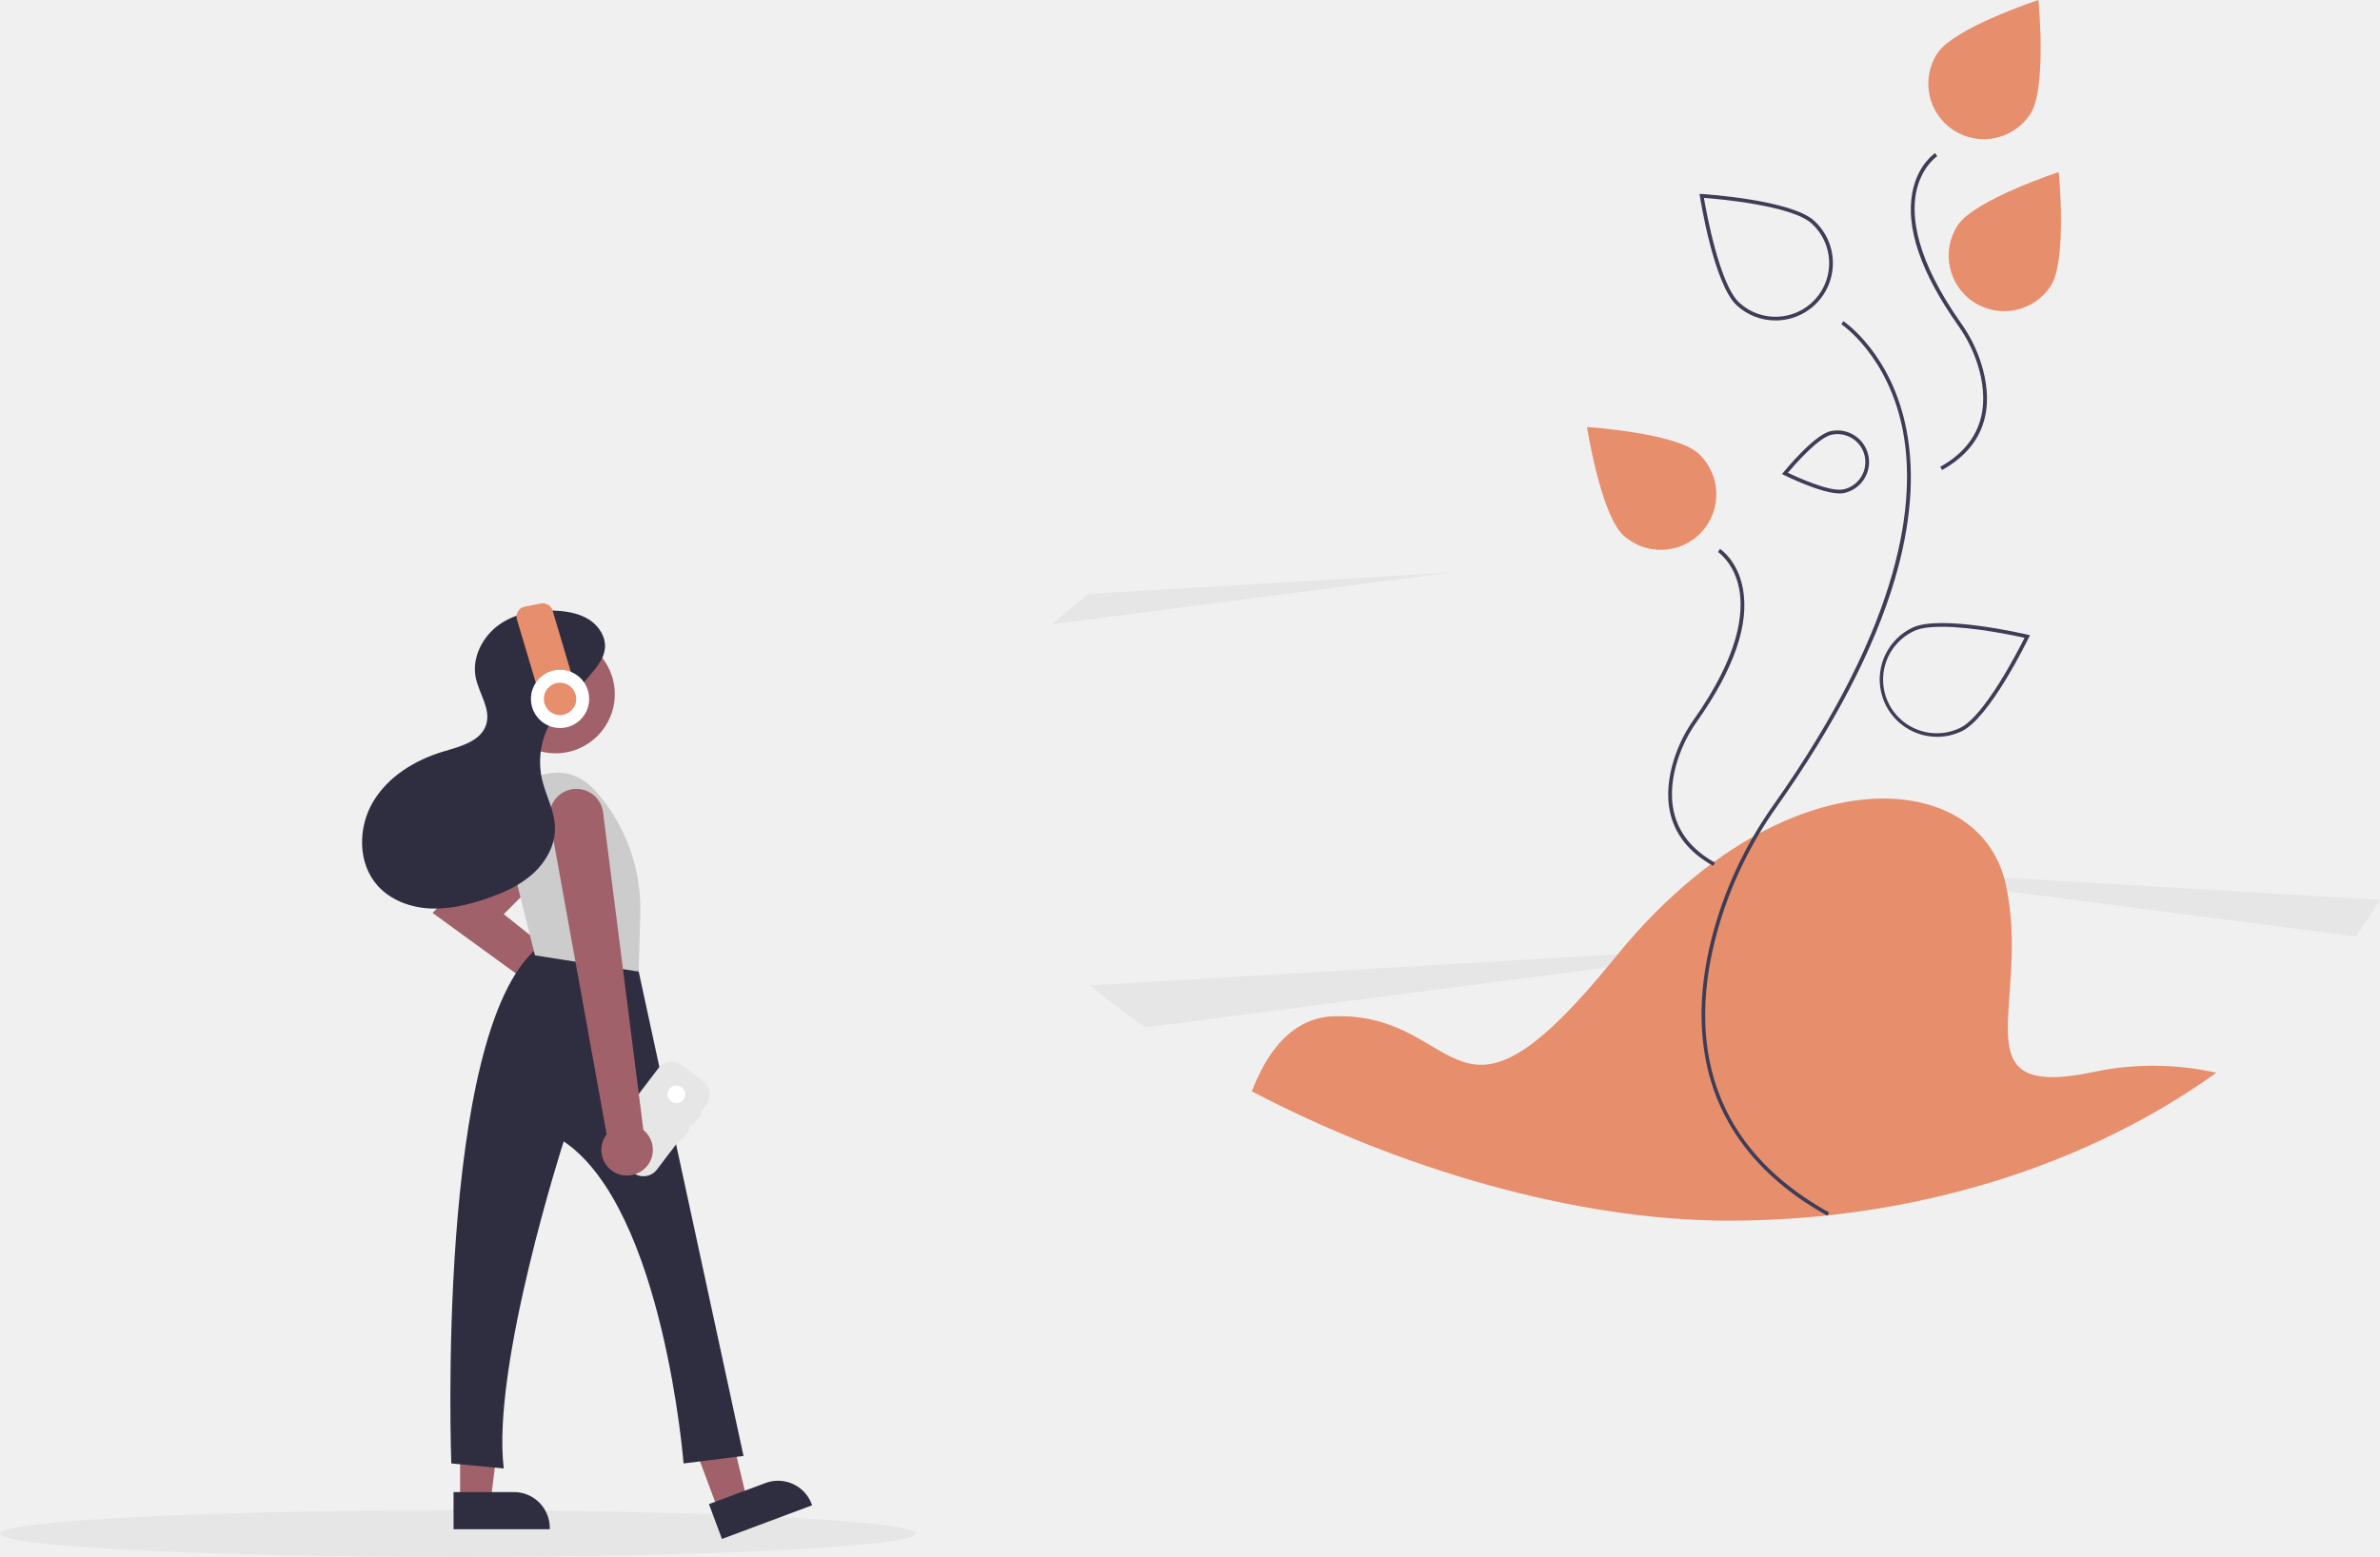
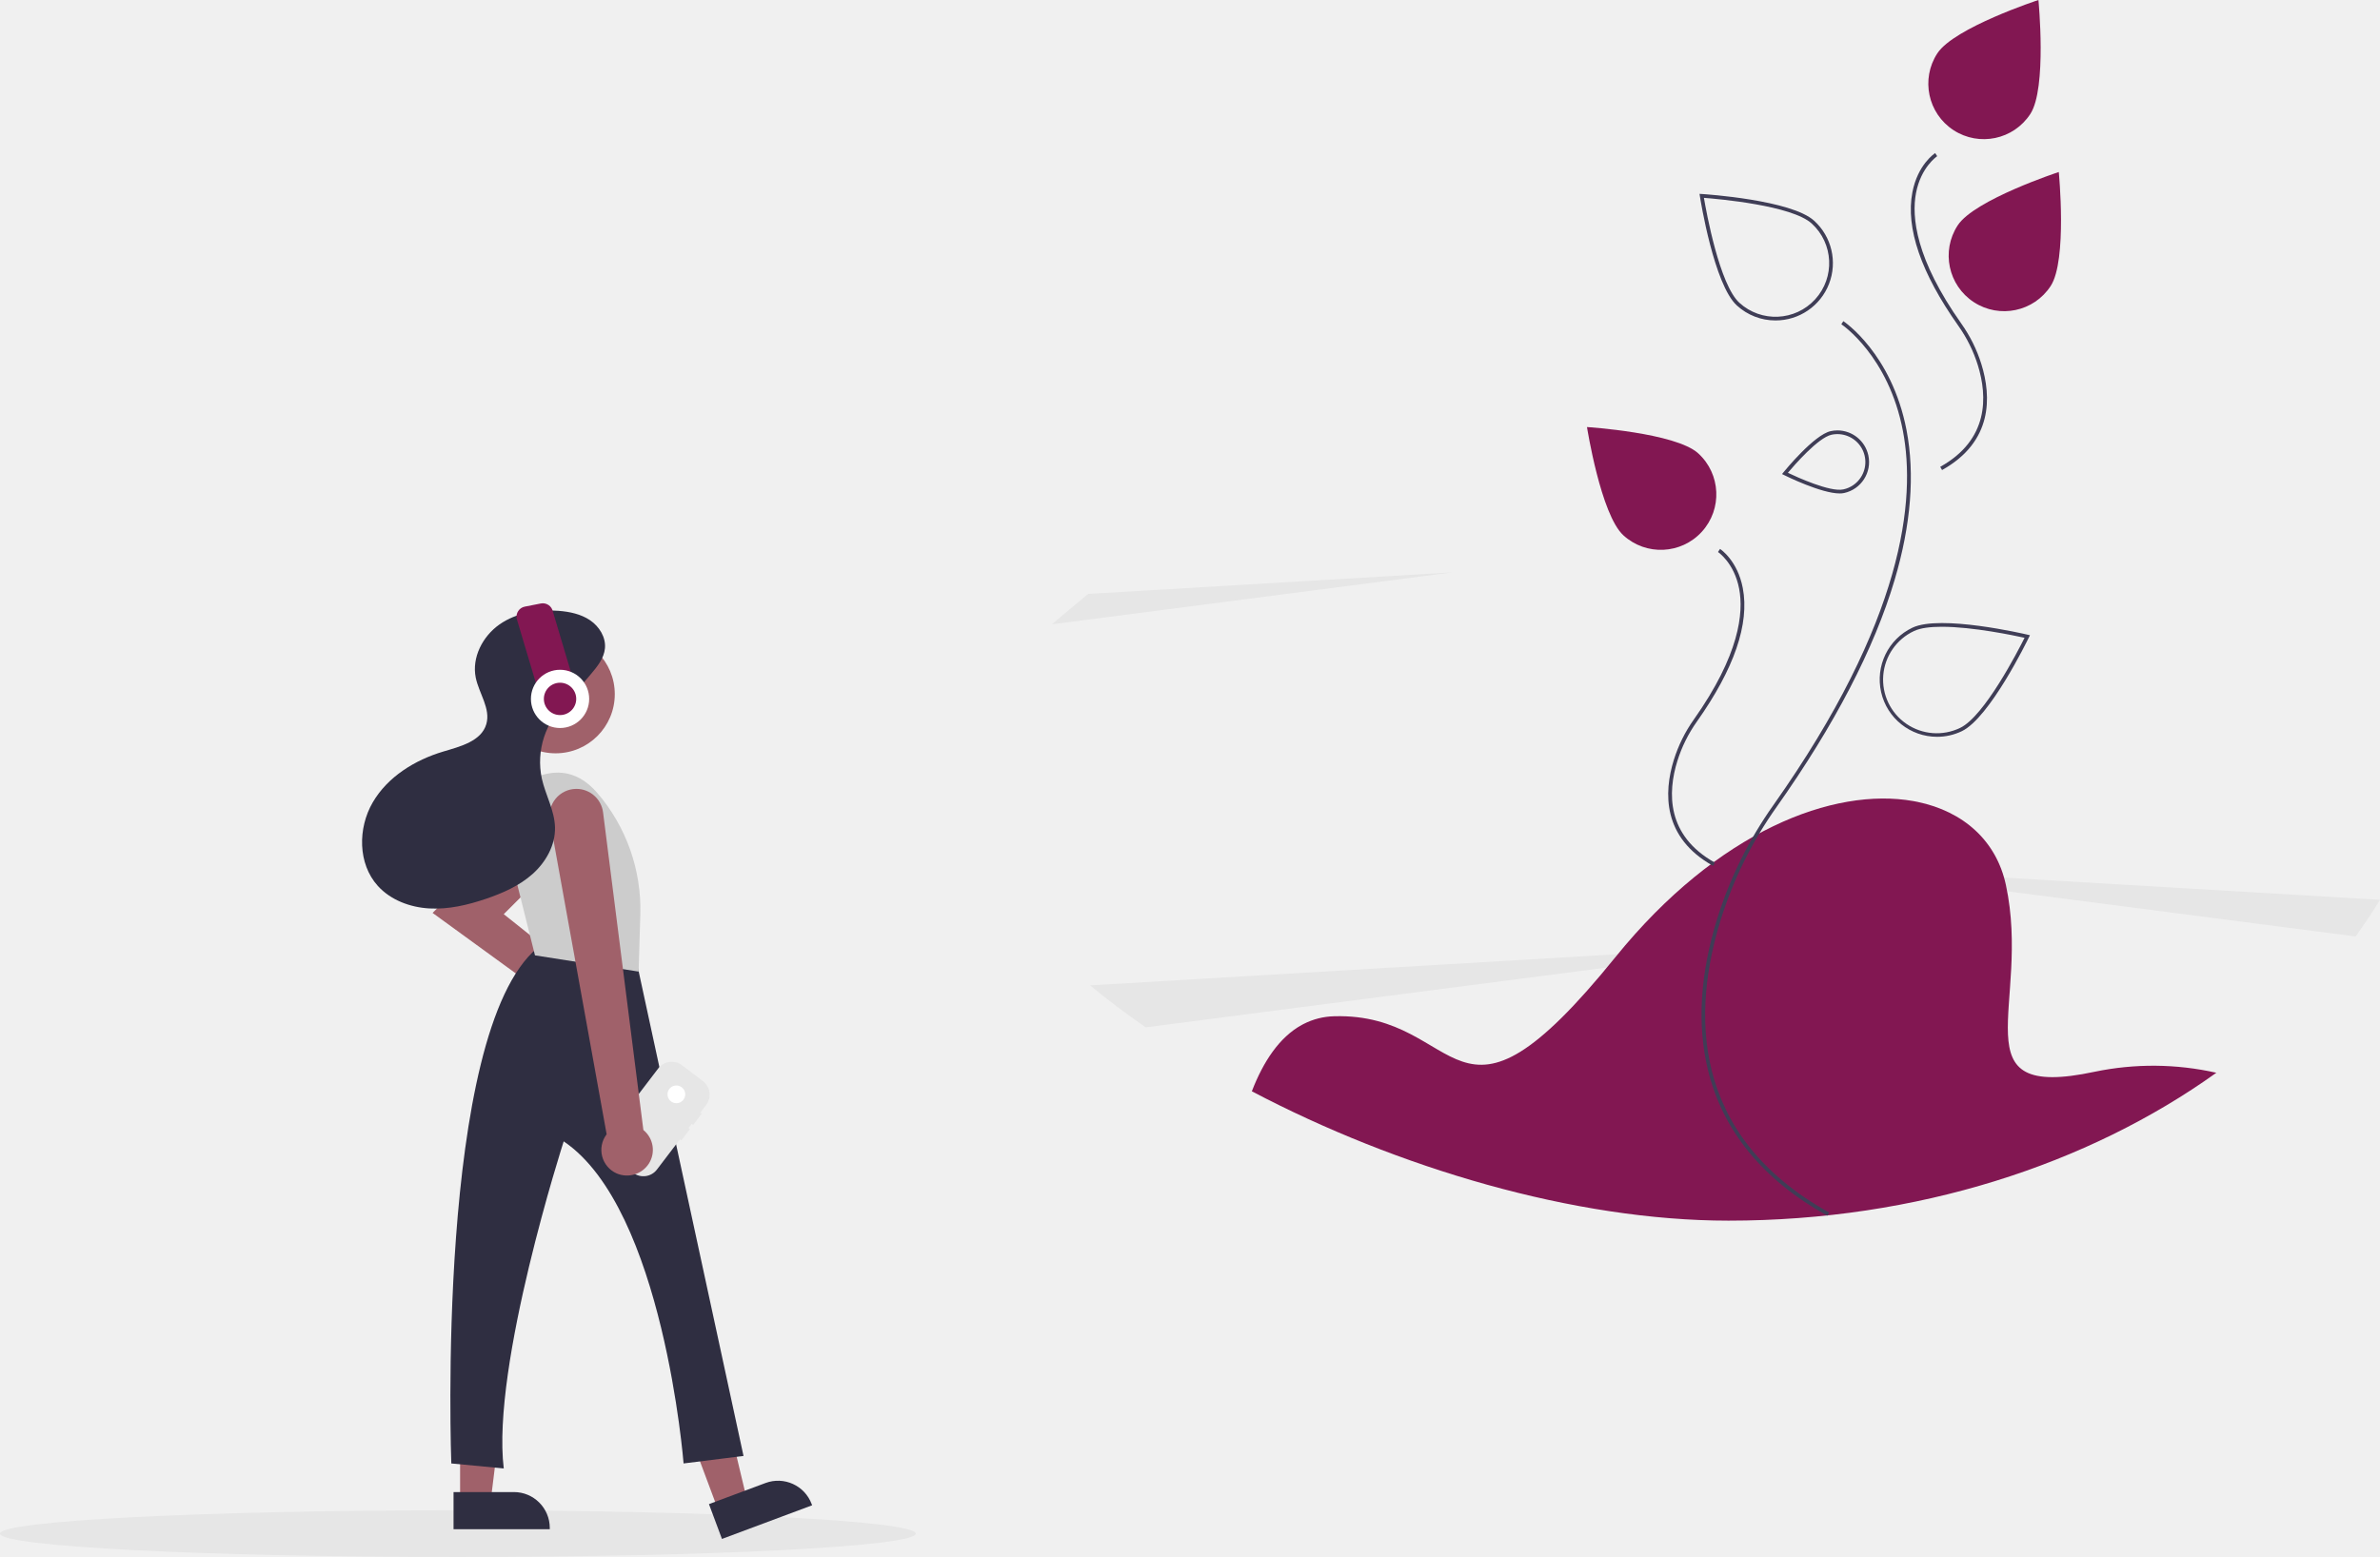
<svg xmlns="http://www.w3.org/2000/svg" id="b1679105-0122-4d59-939d-a96e32c04bd3" data-name="Layer 1" width="987.93" height="646.497" viewBox="0 0 987.93 646.497">
  <ellipse cx="190.055" cy="636.8" rx="190.055" ry="9.697" fill="#e6e6e6" />
  <path d="M848.116,518.77l-31.513,4.086-1.605.207-41.943,5.438L581.607,553.331c-8.187-5.66-15.914-11.482-23.087-17.442l219.091-12.949,37.895-2.243,1.59-.092Z" transform="translate(-106.0349 -126.7515)" fill="#e6e6e6" />
  <path d="M709.101,364.394,542.644,385.983q7.246-6.164,15.13-12.642Z" transform="translate(-106.0349 -126.7515)" fill="#e6e6e6" />
  <path d="M1093.965,500.367q-4.712,7.776-10.138,15.223L939.205,496.834,859.637,486.512l78.271,4.631Z" transform="translate(-106.0349 -126.7515)" fill="#e6e6e6" />
-   <path d="M1026.032,572.187C972.799,610.312,901.671,633.591,823.539,633.591c-63.908,0-137.364-21.889-197.87-53.709,4.785-12.404,11.451-22.457,20.722-27.55.23-.131.468-.261.707-.376a29.296,29.296,0,0,1,12.78-3.233c54.531-1.536,48.386,59.907,116.742-24.577,42.511-52.541,90.667-70.621,123.585-64.776.607.108,1.206.223,1.805.346,19.078,3.963,32.726,16.175,36.666,34.477,10.753,49.922-20.737,89.86,36.866,77.572A119.139,119.139,0,0,1,1026.032,572.187Z" transform="translate(-106.0349 -126.7515)" fill="#e78e6c" />
+   <path d="M1026.032,572.187C972.799,610.312,901.671,633.591,823.539,633.591c-63.908,0-137.364-21.889-197.87-53.709,4.785-12.404,11.451-22.457,20.722-27.55.23-.131.468-.261.707-.376a29.296,29.296,0,0,1,12.78-3.233c54.531-1.536,48.386,59.907,116.742-24.577,42.511-52.541,90.667-70.621,123.585-64.776.607.108,1.206.223,1.805.346,19.078,3.963,32.726,16.175,36.666,34.477,10.753,49.922-20.737,89.86,36.866,77.572A119.139,119.139,0,0,1,1026.032,572.187Z" transform="translate(-106.0349 -126.7515)" fill="#821752" />
  <path d="M864.545,631.554c-26.789-14.934-43.466-35.323-49.568-60.6-4.531-18.767-3.229-39.886,3.869-62.77A168.114,168.114,0,0,1,842.224,460.961c54.253-76.793,59.149-126.832,53.704-155.287-5.971-31.2-25.369-44.158-25.565-44.285l.837-1.288c.2.13,20.11,13.389,26.224,45.222,3.525,18.352,1.866,39.278-4.929,62.196-8.457,28.523-24.949,60.259-49.017,94.328a166.591,166.591,0,0,0-23.166,46.79c-11.642,37.532-13.289,89.09,44.98,121.574Z" transform="translate(-106.0349 -126.7515)" fill="#3f3d56" />
  <path d="M817.154,486.286c-21.12-11.773-20.532-30.431-16.319-44.009a59.666,59.666,0,0,1,8.298-16.763c19.006-26.903,20.724-44.38,18.818-54.303-2.07-10.776-8.711-15.2-8.777-15.244l.837-1.288c.295.192,7.257,4.83,9.449,16.242,2.854,14.86-3.562,33.526-19.072,55.48a58.123,58.123,0,0,0-8.086,16.331c-4.044,13.036-4.62,30.942,15.6,42.214Z" transform="translate(-106.0349 -126.7515)" fill="#3f3d56" />
  <path d="M912.173,321.926l-.748-1.342c20.22-11.272,19.644-29.178,15.6-42.213a58.125,58.125,0,0,0-8.086-16.331c-15.509-21.953-21.926-40.619-19.072-55.48,2.192-11.412,9.153-16.05,9.449-16.242l.838,1.287c-.067.044-6.741,4.526-8.79,15.305-1.885,9.918-.149,27.38,18.83,54.243a59.674,59.674,0,0,1,8.298,16.762C932.704,291.495,933.292,310.153,912.173,321.926Z" transform="translate(-106.0349 -126.7515)" fill="#3f3d56" />
-   <path d="M957.265,245.504a23.041,23.041,0,0,1-38.601-25.17l.007-.01c6.953-10.658,41.959-22.146,41.959-22.146S964.218,234.847,957.265,245.504Z" transform="translate(-106.0349 -126.7515)" fill="#e78e6c" />
-   <path d="M948.816,174.077a23.041,23.041,0,0,1-38.601-25.17l.007-.01c6.953-10.658,41.959-22.146,41.959-22.146S955.769,163.419,948.816,174.077Z" transform="translate(-106.0349 -126.7515)" fill="#e78e6c" />
+   <path d="M957.265,245.504a23.041,23.041,0,0,1-38.601-25.17l.007-.01c6.953-10.658,41.959-22.146,41.959-22.146S964.218,234.847,957.265,245.504Z" transform="translate(-106.0349 -126.7515)" fill="#821752" />
+   <path d="M948.816,174.077a23.041,23.041,0,0,1-38.601-25.17l.007-.01c6.953-10.658,41.959-22.146,41.959-22.146S955.769,163.419,948.816,174.077Z" transform="translate(-106.0349 -126.7515)" fill="#821752" />
  <path d="M947.723,390.292c-1.475-.346-36.259-8.433-47.856-2.911a23.81,23.81,0,0,0,10.276,45.307,23.427,23.427,0,0,0,5.146-.568,23.883,23.883,0,0,0,5.054-1.743c11.597-5.53,27.235-37.634,27.895-39.001l.422-.86ZM919.682,428.986a22.272,22.272,0,1,1-19.155-40.214c2.704-1.29,6.836-1.774,11.551-1.774,12.903,0,30.153,3.648,34.347,4.577-2.619,5.253-16.651,32.603-26.743,37.411Z" transform="translate(-106.0349 -126.7515)" fill="#3f3d56" />
  <path d="M843.045,259.812a23.714,23.714,0,0,1-16.031-6.205c-9.493-8.656-15.128-43.921-15.364-45.419l-.149-.947.956.061c1.512.096,37.147,2.461,46.64,11.117h0a23.799,23.799,0,0,1-16.053,41.392Zm-29.719-50.906c.983,5.783,6.464,36.036,14.722,43.567a22.273,22.273,0,0,0,30.014-32.917h0C849.804,212.025,819.175,209.352,813.326,208.905Z" transform="translate(-106.0349 -126.7515)" fill="#3f3d56" />
-   <path d="M810.962,314.992a23.041,23.041,0,1,1-31.049,34.052c-9.403-8.574-15.122-44.97-15.122-44.97S801.559,306.418,810.962,314.992Z" transform="translate(-106.0349 -126.7515)" fill="#e78e6c" />
+   <path d="M810.962,314.992a23.041,23.041,0,1,1-31.049,34.052c-9.403-8.574-15.122-44.97-15.122-44.97S801.559,306.418,810.962,314.992Z" transform="translate(-106.0349 -126.7515)" fill="#821752" />
  <path d="M881.58,315.839a13.172,13.172,0,0,0-12.819-10.376,13.463,13.463,0,0,0-2.811.307c-6.866,1.49-19.07,16.444-19.585,17.073l-.607.745.86.43c.676.338,15.376,7.619,23.072,7.619a8.487,8.487,0,0,0,1.828-.177,13.146,13.146,0,0,0,10.061-15.622Zm-3.088,9.063a11.488,11.488,0,0,1-7.304,5.061c-5.514,1.198-19.385-5.169-23.01-6.897,2.581-3.072,12.58-14.6,18.103-15.799a11.608,11.608,0,0,1,12.212,17.634Z" transform="translate(-106.0349 -126.7515)" fill="#3f3d56" />
  <path d="M285.597,505.814l40.141-40.141a10.629,10.629,0,0,1,17.728,4.566v0a10.629,10.629,0,0,1-2.696,10.466l-25.627,25.627,35.767,28.51-.018.027c.179-.009.355-.027.537-.027A10.885,10.885,0,1,1,340.545,545.777Z" transform="translate(-106.0349 -126.7515)" fill="#a0616a" />
  <polygon points="298.107 626.991 310.014 622.546 298.535 574.503 280.961 581.063 298.107 626.991" fill="#a0616a" />
  <path d="M401.758,743.82H441.703a0,0,0,0,1,0,0v15.433a0,0,0,0,1,0,0H416.645a14.887,14.887,0,0,1-14.887-14.887v-.547A0,0,0,0,1,401.758,743.82Z" transform="translate(973.6398 1181.359) rotate(159.5281)" fill="#2f2e41" />
  <polygon points="190.985 623.171 203.695 623.17 209.742 574.146 190.983 574.147 190.985 623.171" fill="#a0616a" />
  <path d="M294.297,746.29H334.242a0,0,0,0,1,0,0v15.433a0,0,0,0,1,0,0H309.184A14.887,14.887,0,0,1,294.297,746.837v-.547A0,0,0,0,1,294.297,746.29Z" transform="translate(522.5388 1381.248) rotate(179.9974)" fill="#2f2e41" />
  <path d="M329.139,520.328s31.101-5.184,41.468,7.257l44.06,203.714-24.881,3.11s-8.294-105.744-49.762-133.736c0,0-30.065,93.304-24.881,135.809l-21.771-2.073S286.634,555.576,329.139,520.328Z" transform="translate(-106.0349 -126.7515)" fill="#2f2e41" />
  <path d="M393.762,593.857l3.568-4.682-.585-.446,2.406-3.157a7.068,7.068,0,0,0-1.338-9.906l-0-0-8.654-6.595a7.068,7.068,0,0,0-9.906,1.337l-0.0 0L358.831,597.206a7.068,7.068,0,0,0,1.338,9.906l0.0 0,8.654,6.595a7.068,7.068,0,0,0,9.906-1.338l0-0,9.541-12.521.585.446,3.568-4.682-.585-.446,1.338-1.756Z" transform="translate(-106.0349 -126.7515)" fill="#e6e6e6" />
  <circle cx="280.76" cy="454.396" r="3.679" fill="#fff" />
  <circle cx="230.633" cy="288.228" r="24.561" fill="#a0616a" />
  <path d="M312.551,461.236s22.808-26.954,41.468-5.184l0,0a74.113,74.113,0,0,1,17.809,50.432l-.704,23.693-43.023-6.739Z" transform="translate(-106.0349 -126.7515)" fill="#ccc" />
  <path d="M345.147,454.315a11.16,11.16,0,0,0-10.835,13.144l23.539,130.272-.131.179A10.669,10.669,0,0,0,361.913,613.938h0a10.826,10.826,0,0,0,13.443-3.999,10.619,10.619,0,0,0-2.103-13.857l-.153-.13-16.735-131.883a11.154,11.154,0,0,0-11.069-9.756C345.246,454.314,345.196,454.314,345.147,454.315Z" transform="translate(-106.0349 -126.7515)" fill="#a0616a" />
  <path d="M340.649,419.229l10.552-12.432c2.719-3.204,5.564-6.693,5.949-10.878.422-4.587-2.369-9.046-6.183-11.629s-8.499-3.555-13.091-3.911c-8.518-.661-17.482.746-24.484,5.641s-11.584,13.733-9.876,22.104c1.344,6.592,6.298,12.906,4.373,19.352-2.107,7.053-10.747,9.217-17.801,11.32-11.84,3.53-23.146,10.48-29.352,21.164s-6.178,25.417,2.094,34.595c5.356,5.943,13.434,8.948,21.422,9.401s15.938-1.429,23.514-4.002c6.977-2.37,13.878-5.418,19.37-10.329s9.449-11.939,9.278-19.306c-.163-7.02-3.924-13.414-5.468-20.264a33.255,33.255,0,0,1,10.395-31.73" transform="translate(-106.0349 -126.7515)" fill="#2f2e41" />
-   <path d="M323.881,378.635l6.647-1.304a4.263,4.263,0,0,1,5.005,3.363l9.192,30.843h0l-15.015,2.946h0L320.518,383.64A4.263,4.263,0,0,1,323.881,378.635Z" transform="translate(-106.0349 -126.7515)" fill="#e78e6c" />
+   <path d="M323.881,378.635l6.647-1.304a4.263,4.263,0,0,1,5.005,3.363l9.192,30.843h0l-15.015,2.946h0L320.518,383.64A4.263,4.263,0,0,1,323.881,378.635Z" transform="translate(-106.0349 -126.7515)" fill="#821752" />
  <circle cx="232.472" cy="290.197" r="12.09" fill="#fff" />
-   <circle cx="232.472" cy="290.197" r="6.717" fill="#e78e6c" />
+   <circle cx="232.472" cy="290.197" r="6.717" fill="#821752" />
</svg>
